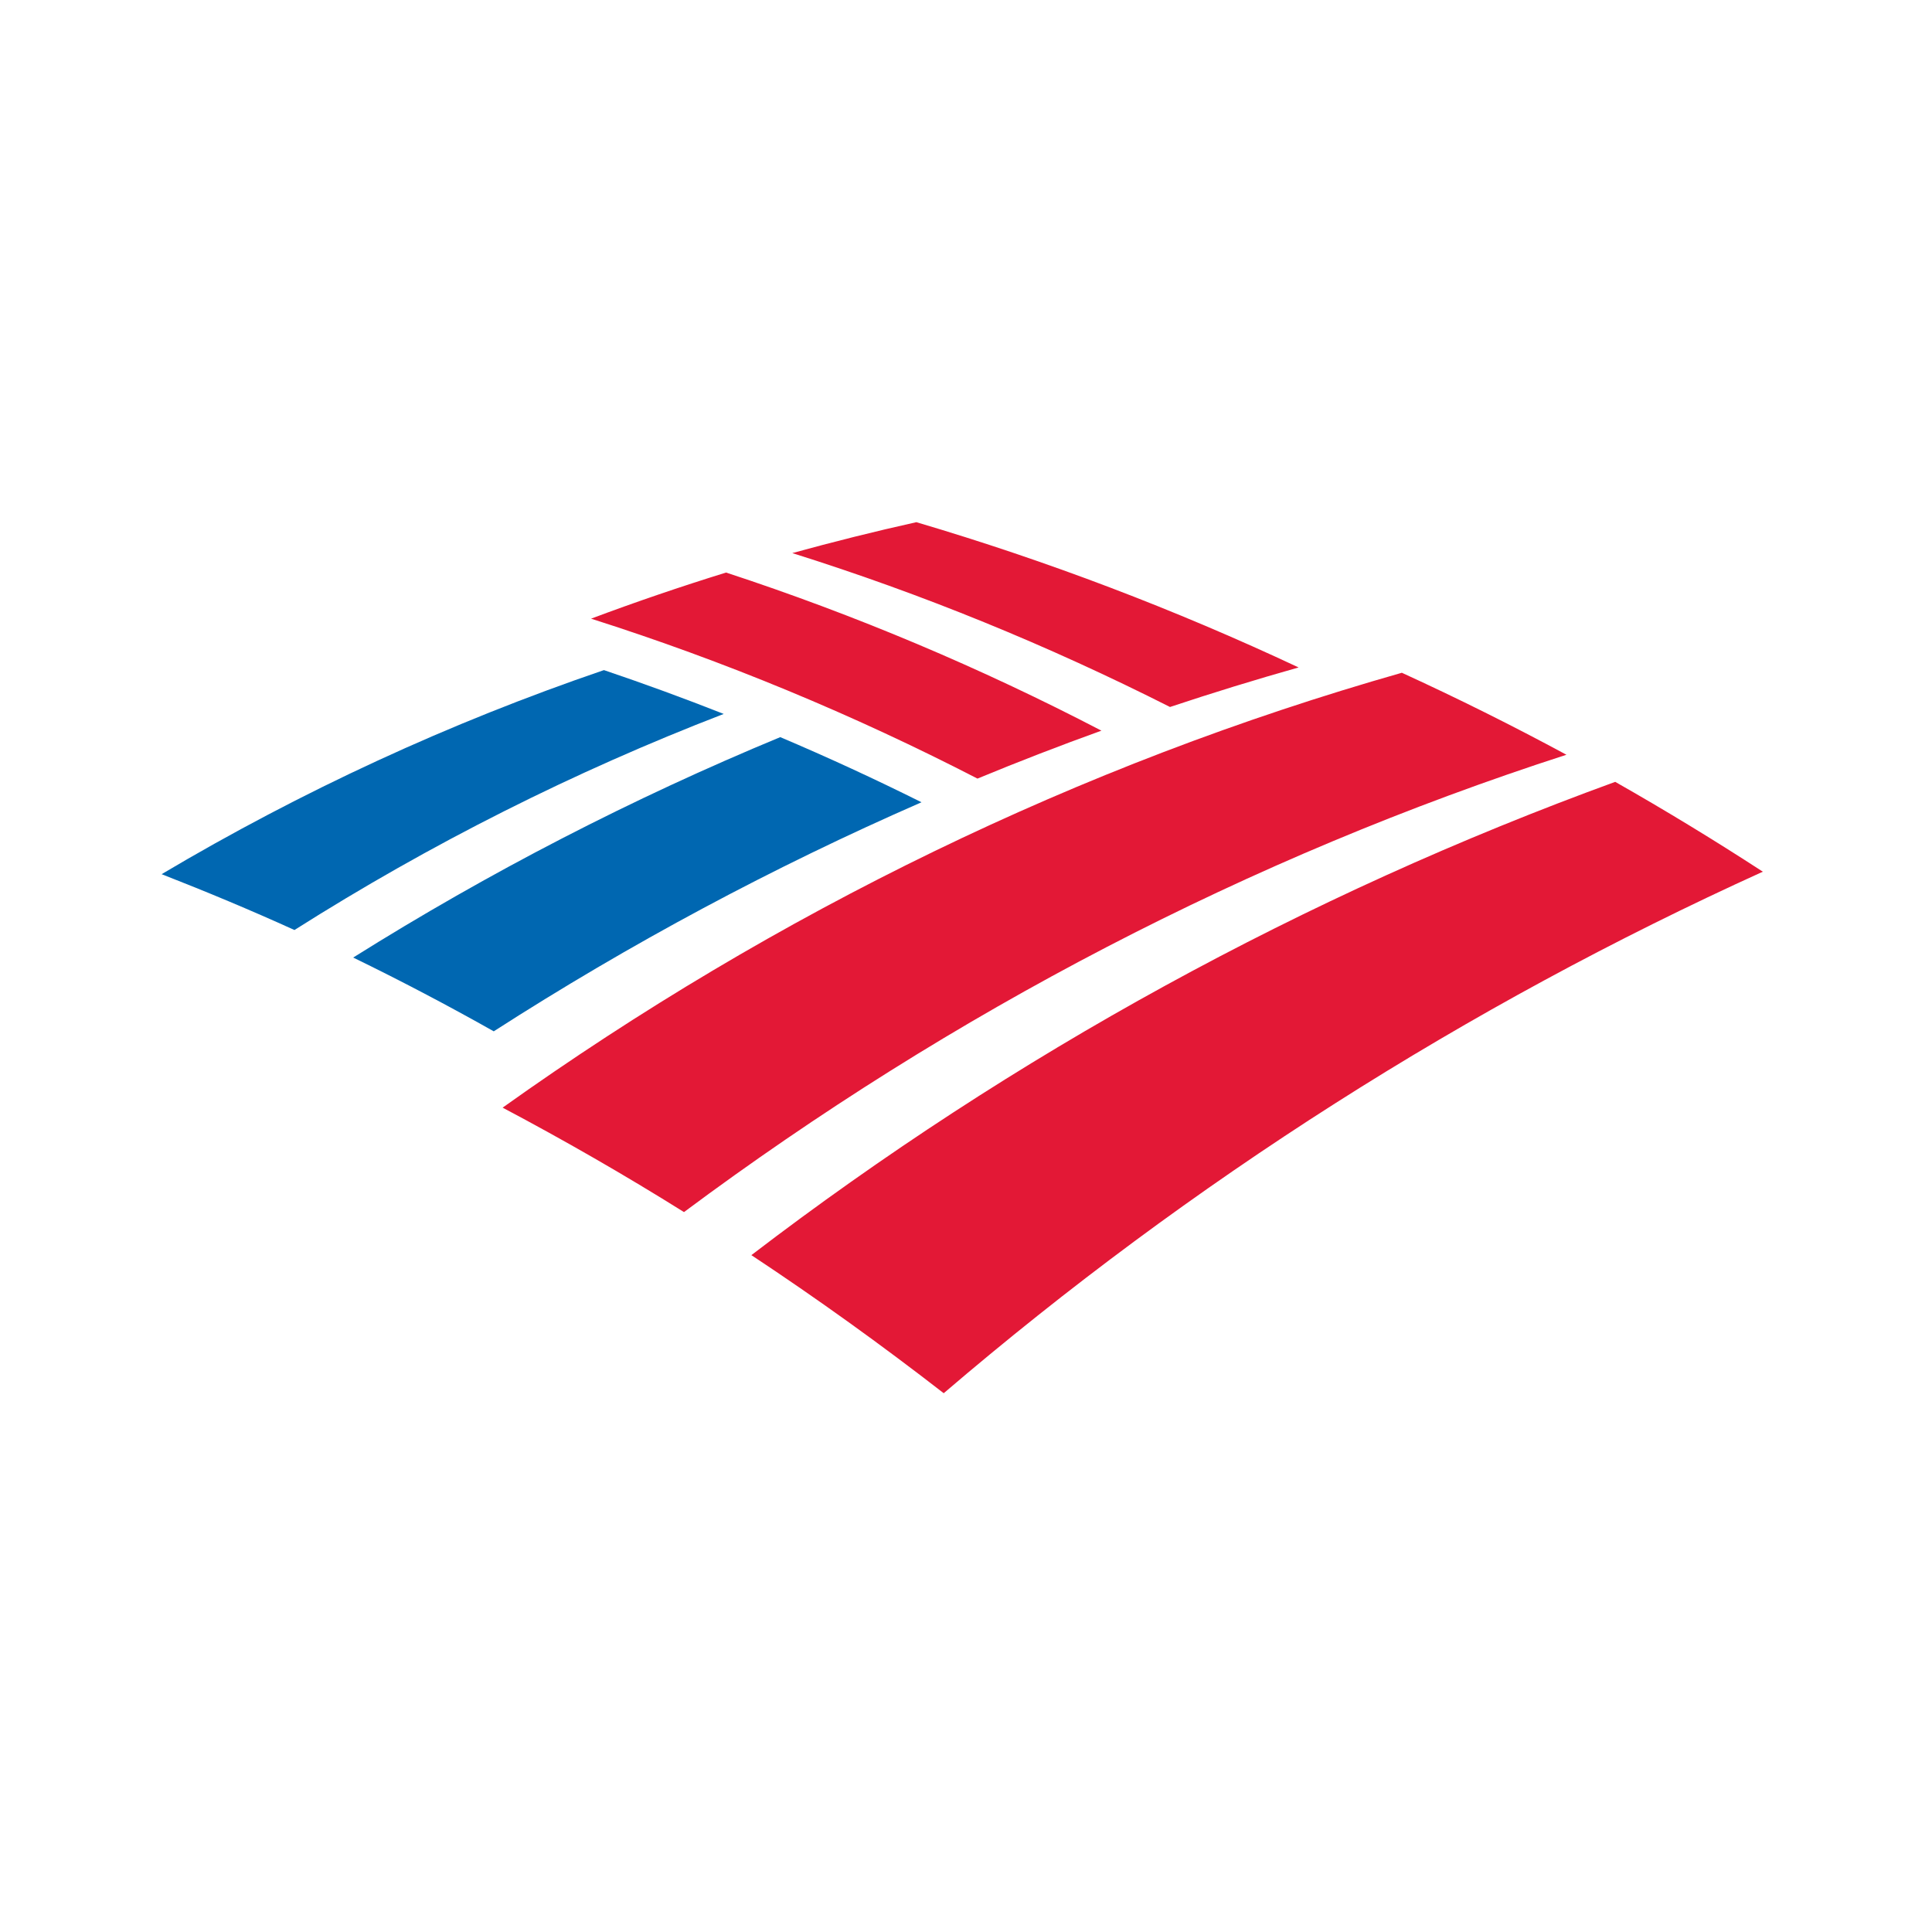
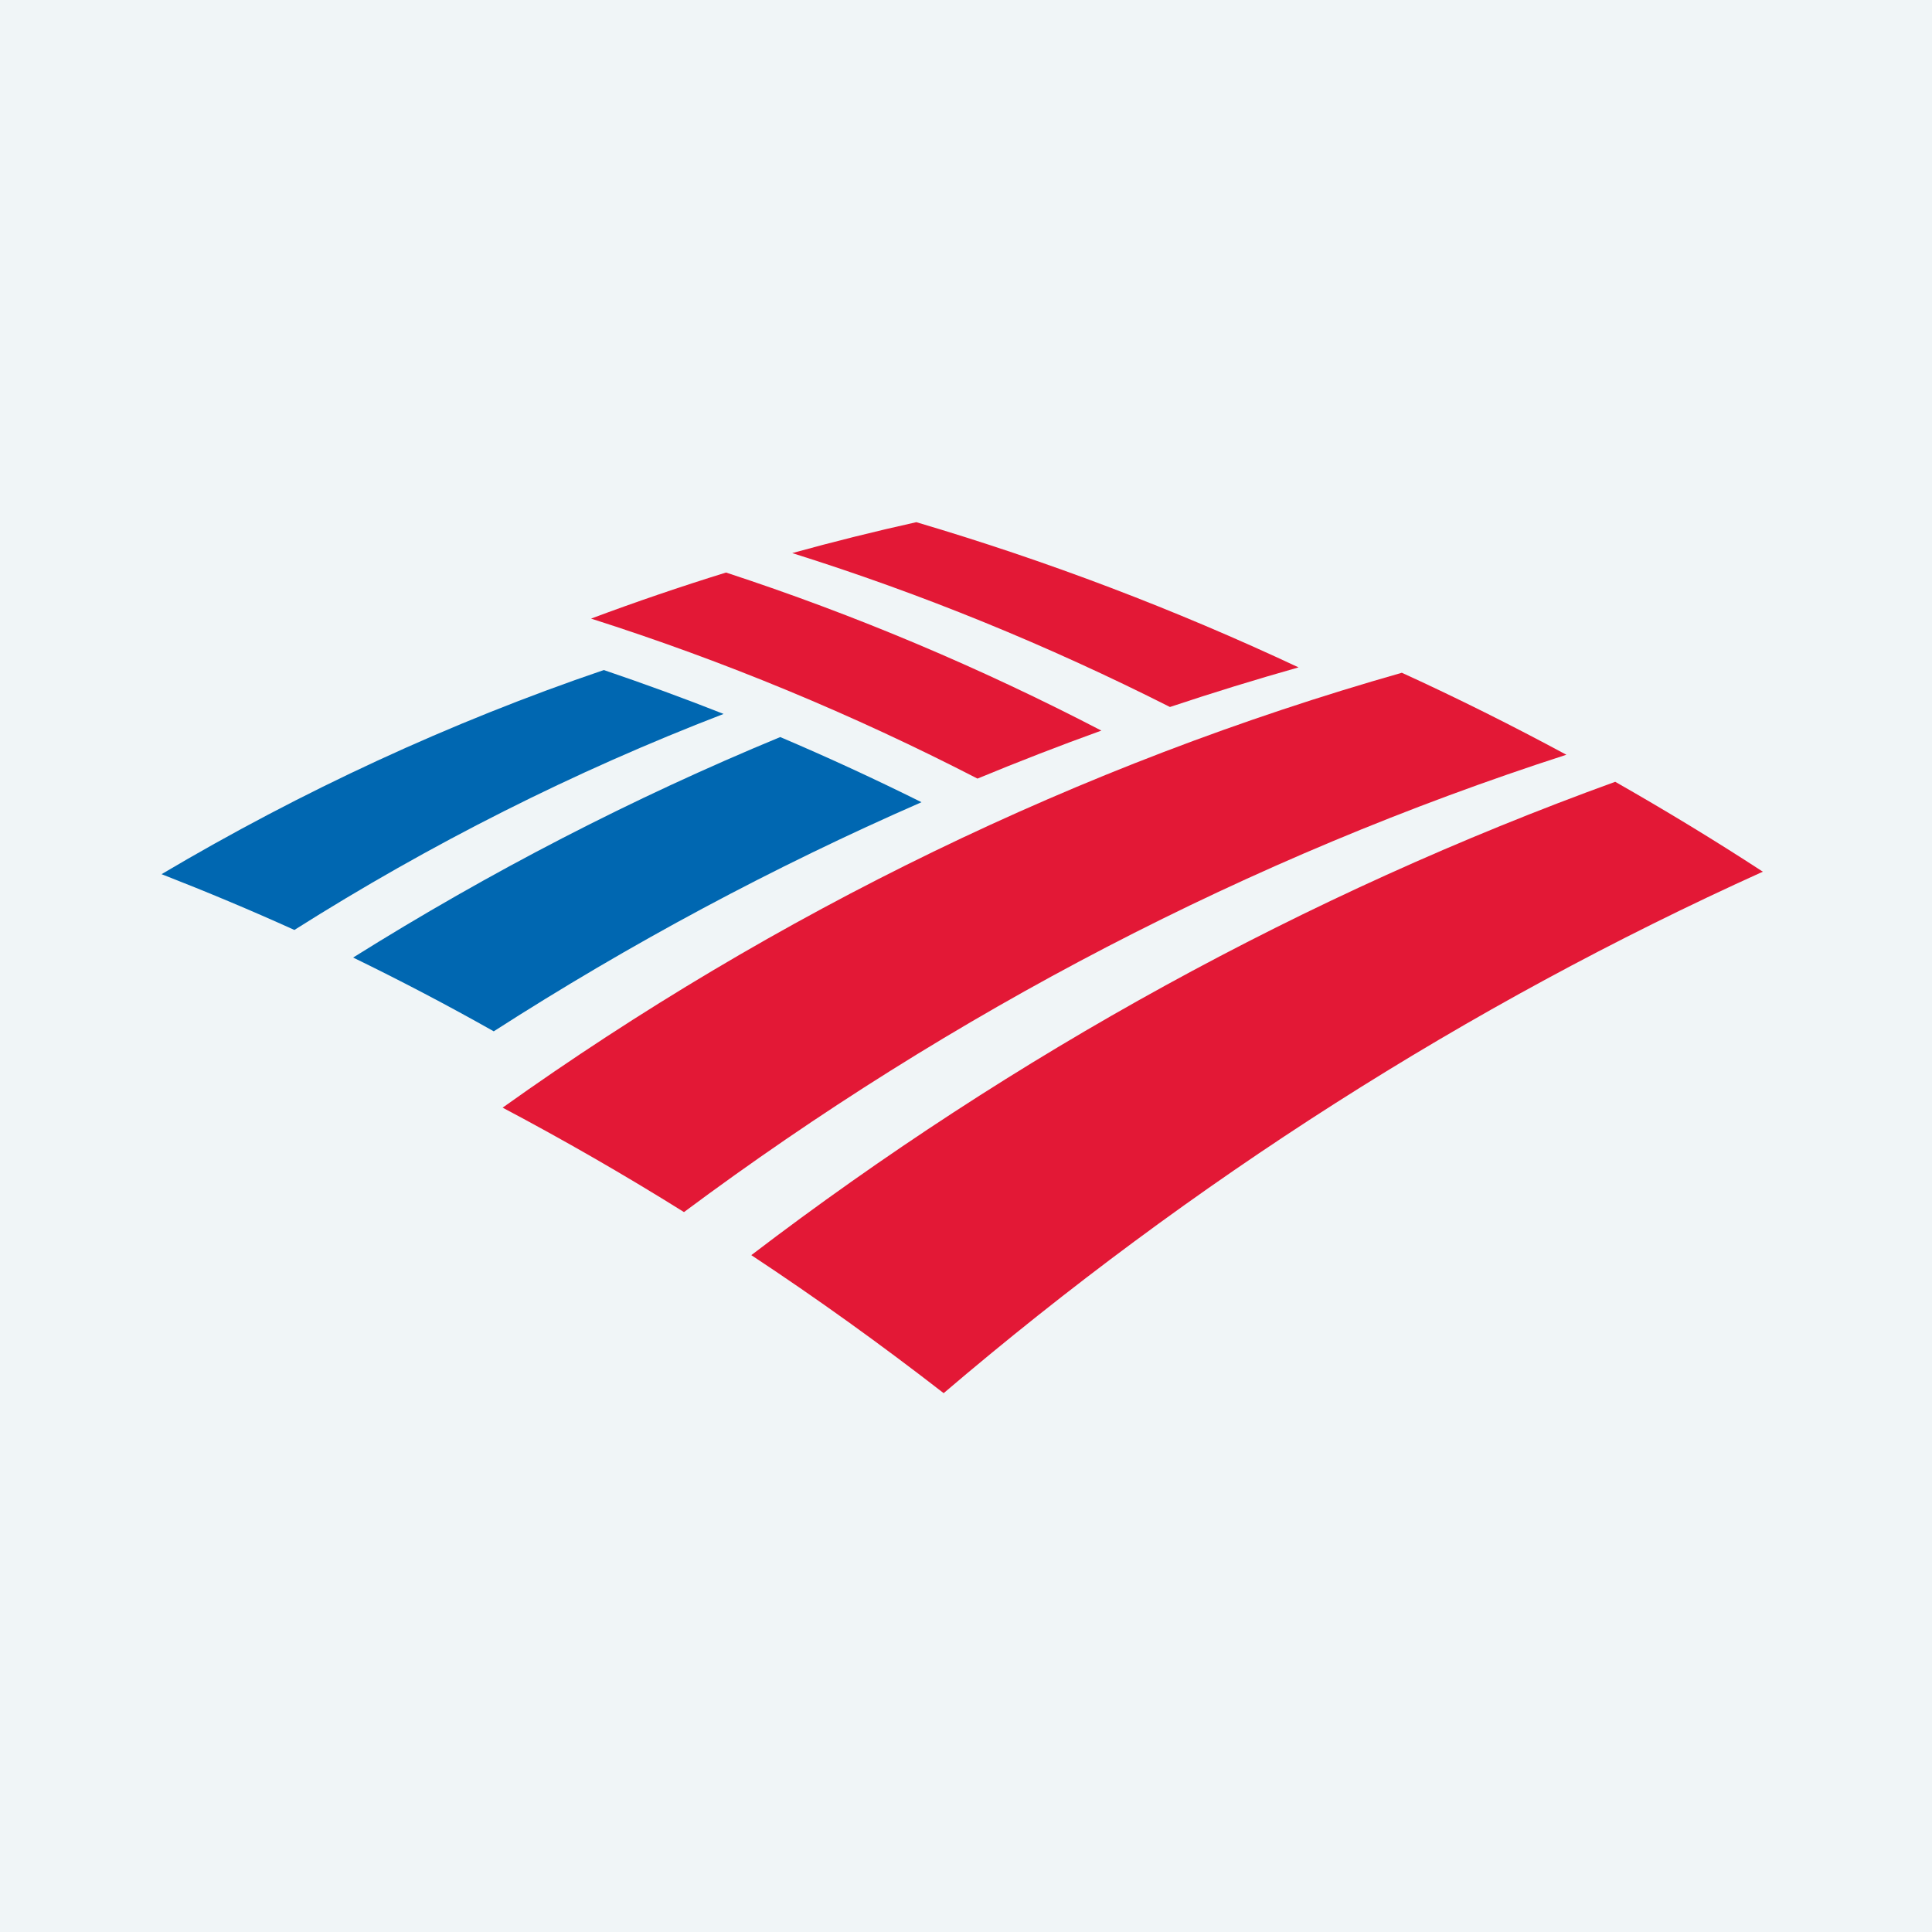
- <svg xmlns="http://www.w3.org/2000/svg" viewBox="0 0 32 32">
-   <g fill="none" fill-rule="evenodd">
-     <path d="M0 0h32v32H0z" fill="#fff" />
-     <path d="M12.923 12.209c.79.335 1.57.695 2.34 1.079a50.501 50.501 0 0 0-7.085 3.794A43.265 43.265 0 0 0 5.85 15.86a47.586 47.586 0 0 1 7.074-3.651m-2.921-1.11a39.08 39.08 0 0 0-7.326 3.38c.742.29 1.476.596 2.2.925a40.494 40.494 0 0 1 7.11-3.579 42.352 42.352 0 0 0-1.984-.726" fill="#0067b1" />
-     <path d="M18.243 12.102a41.378 41.378 0 0 0-6.217-2.619c-.752.233-1.497.487-2.236.764 2.2.7 4.34 1.587 6.4 2.649.677-.28 1.362-.545 2.053-.794m3.266-1.047a44.833 44.833 0 0 0-6.331-2.406c-.69.153-1.375.325-2.055.512 2.15.675 4.24 1.53 6.256 2.549a48.298 48.298 0 0 1 2.13-.655m5.244 1.895a53.896 53.896 0 0 0-14.308 7.839c1.089.72 2.15 1.483 3.186 2.287a57.23 57.23 0 0 1 13.567-8.638 47.59 47.59 0 0 0-2.445-1.488m-3.534-1.807c-5.342 1.52-10.365 3.973-14.894 7.203 1.02.54 2.023 1.116 3.004 1.73 4.438-3.305 9.363-5.878 14.616-7.575a45.996 45.996 0 0 0-2.726-1.358" fill="#e31836" />
+ <svg xmlns="http://www.w3.org/2000/svg" width="32" height="32" viewBox="0 0 32 32" fill="none">
+   <rect width="32" height="32" fill="#F0F5F7" />
+   <g clip-path="url(#clip0_19_744)">
+     <path fill-rule="evenodd" clip-rule="evenodd" d="M12.923 12.208C13.713 12.544 14.493 12.904 15.263 13.287C12.809 14.36 10.439 15.629 8.178 17.082C7.413 16.65 6.636 16.243 5.849 15.86C8.107 14.445 10.471 13.222 12.923 12.208Z" fill="#0067B1" />
+     <path fill-rule="evenodd" clip-rule="evenodd" d="M10.001 11.098C7.453 11.966 5 13.102 2.676 14.479C3.417 14.768 4.152 15.075 4.876 15.403C7.128 13.978 9.508 12.778 11.985 11.825C11.33 11.566 10.667 11.324 10.001 11.098Z" fill="#0067B1" />
+     <path fill-rule="evenodd" clip-rule="evenodd" d="M18.242 12.101C16.24 11.06 14.162 10.183 12.025 9.483C11.273 9.716 10.528 9.97 9.79 10.246C11.99 10.947 14.13 11.834 16.19 12.896C16.867 12.616 17.552 12.35 18.242 12.101Z" fill="#E31836" />
+     <path fill-rule="evenodd" clip-rule="evenodd" d="M21.508 11.054C19.46 10.093 17.342 9.289 15.177 8.649C14.488 8.802 13.803 8.973 13.122 9.161C15.272 9.836 17.362 10.691 19.378 11.71C20.083 11.475 20.793 11.256 21.508 11.054Z" fill="#E31836" />
+     <path fill-rule="evenodd" clip-rule="evenodd" d="M26.753 12.949C21.614 14.812 16.799 17.466 12.444 20.789C13.533 21.508 14.594 22.271 15.63 23.075C19.736 19.573 24.293 16.655 29.198 14.438C28.398 13.916 27.58 13.42 26.753 12.949Z" fill="#E31836" />
+     <path fill-rule="evenodd" clip-rule="evenodd" d="M23.219 11.143C17.876 12.663 12.853 15.116 8.325 18.346C9.345 18.886 10.347 19.462 11.329 20.076C15.767 16.771 20.691 14.198 25.944 12.501C25.048 12.018 24.139 11.563 23.219 11.143Z" fill="#E31836" />
  </g>
+   <defs>
+     <clipPath id="clip0_19_744">
+       <rect width="26.522" height="14.427" fill="white" transform="translate(2.67603 8.64865)" />
+     </clipPath>
+   </defs>
</svg>
